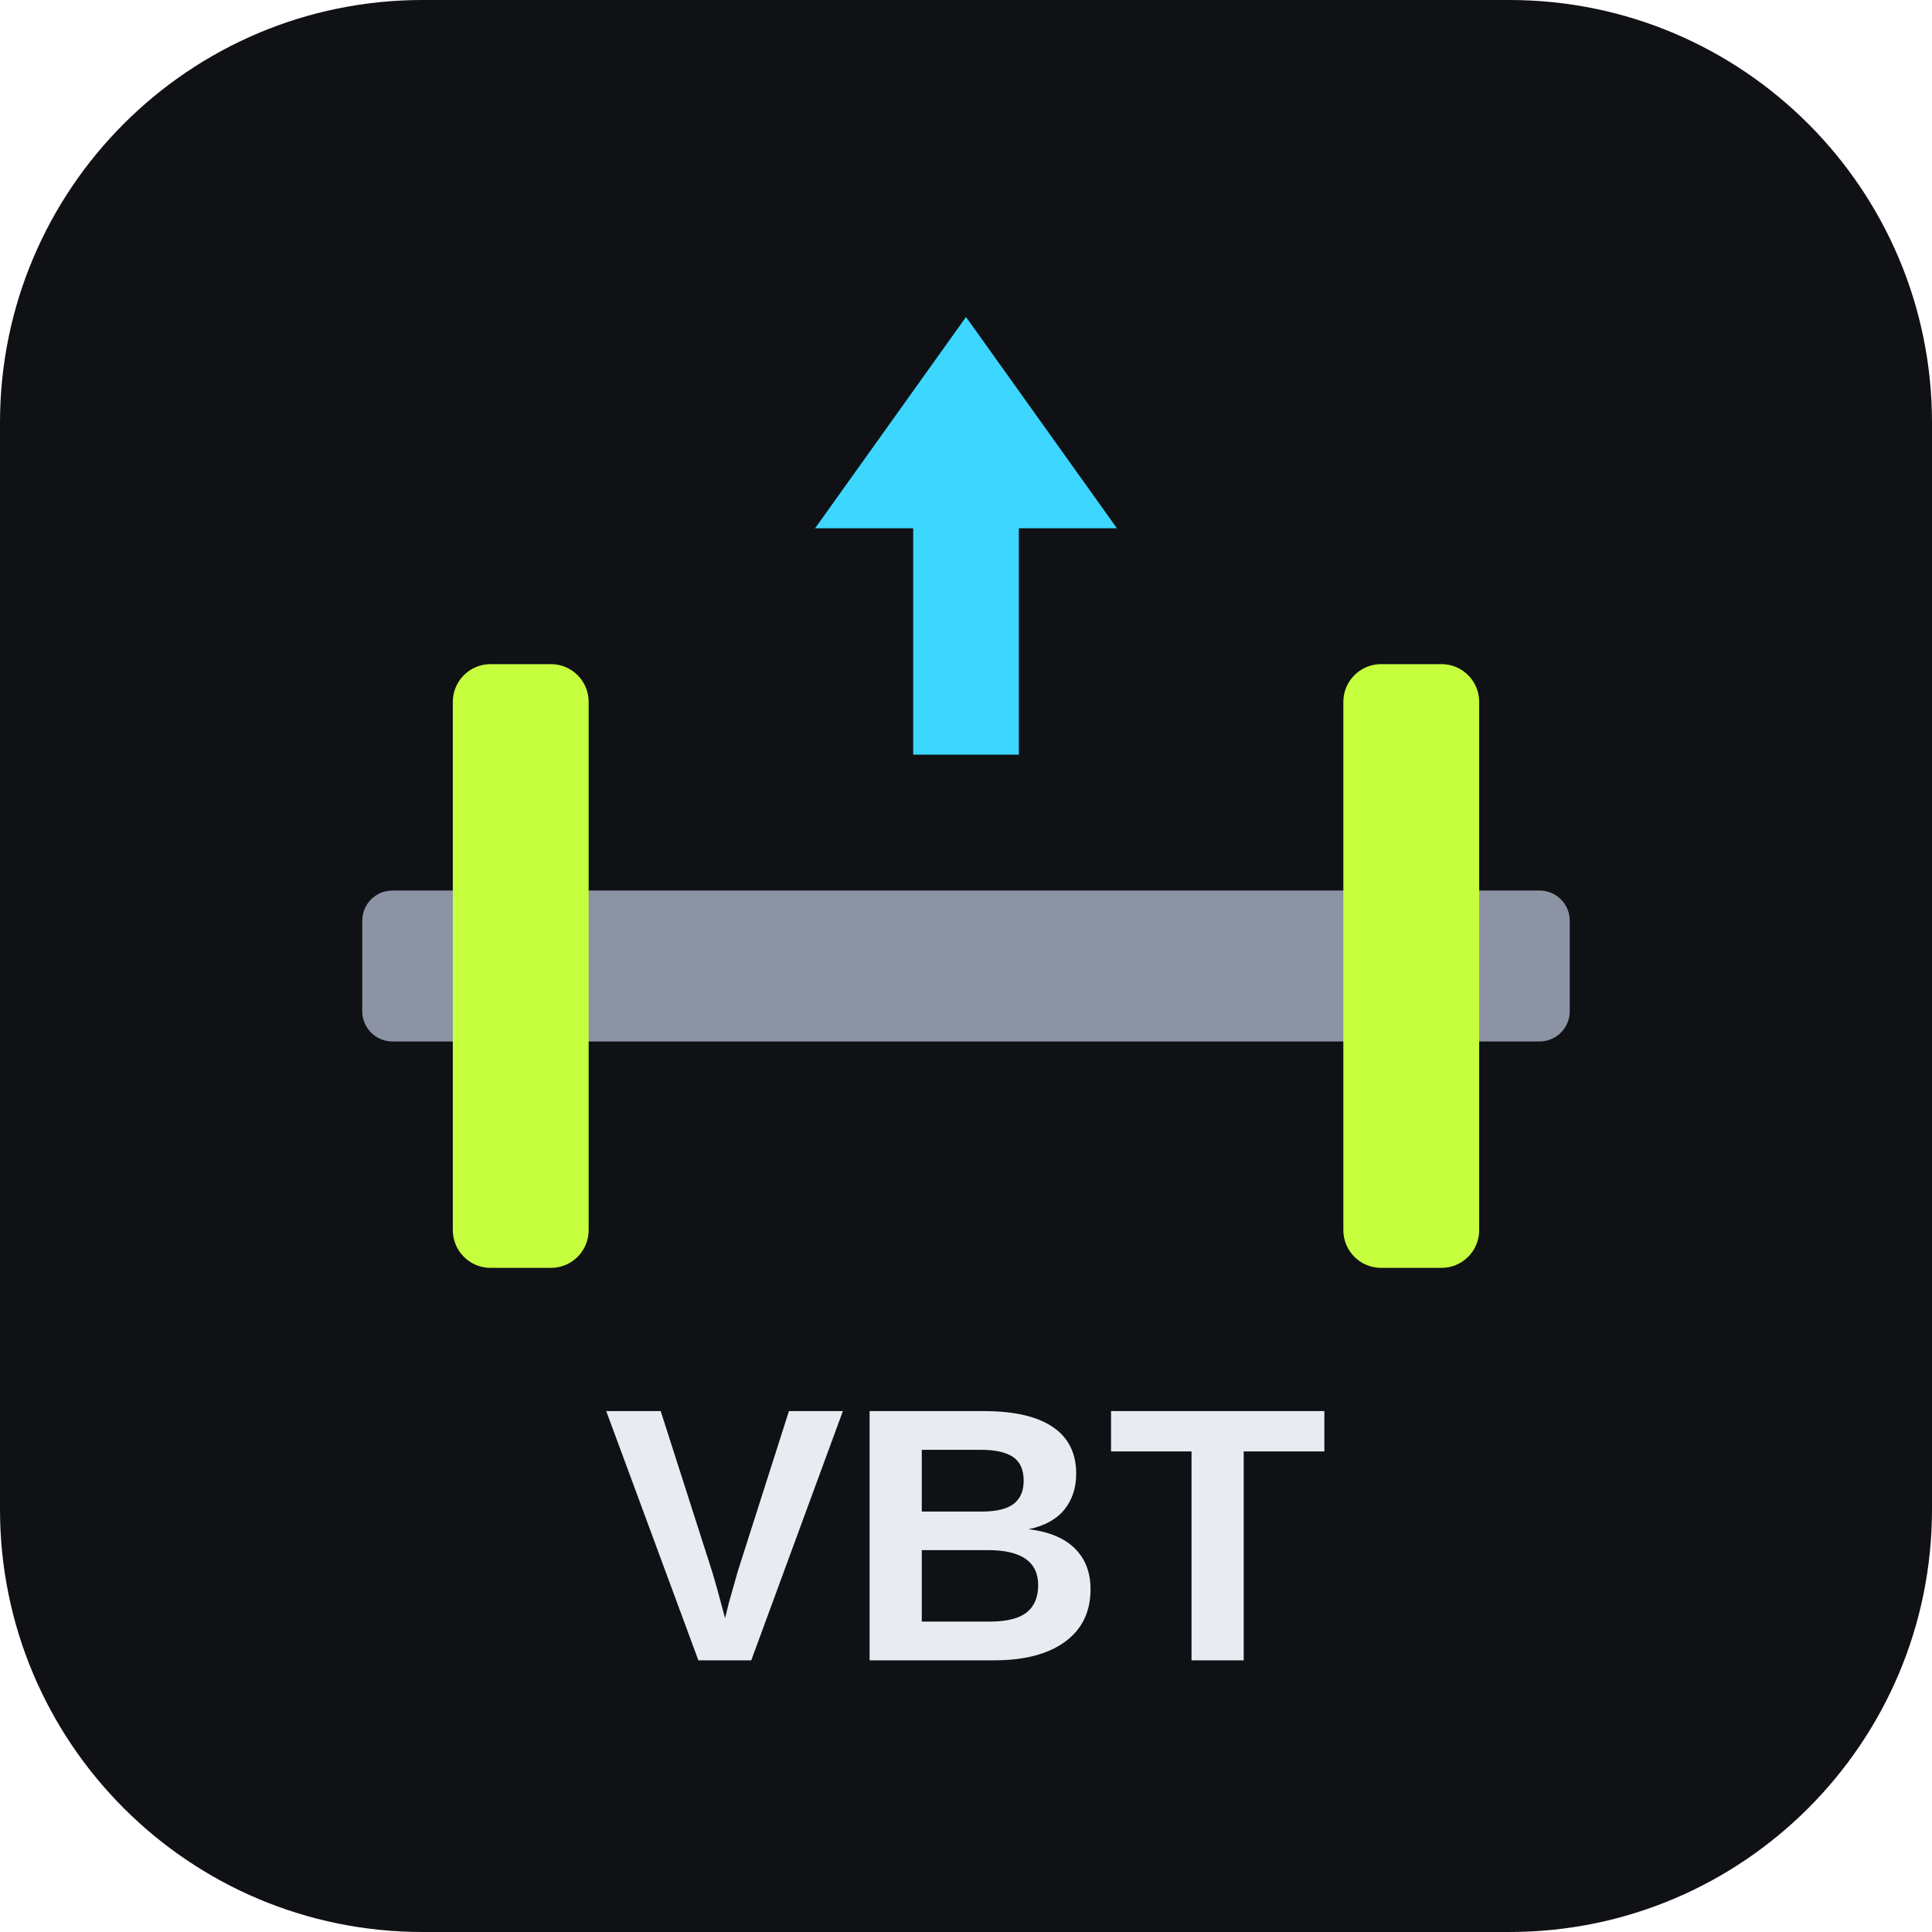
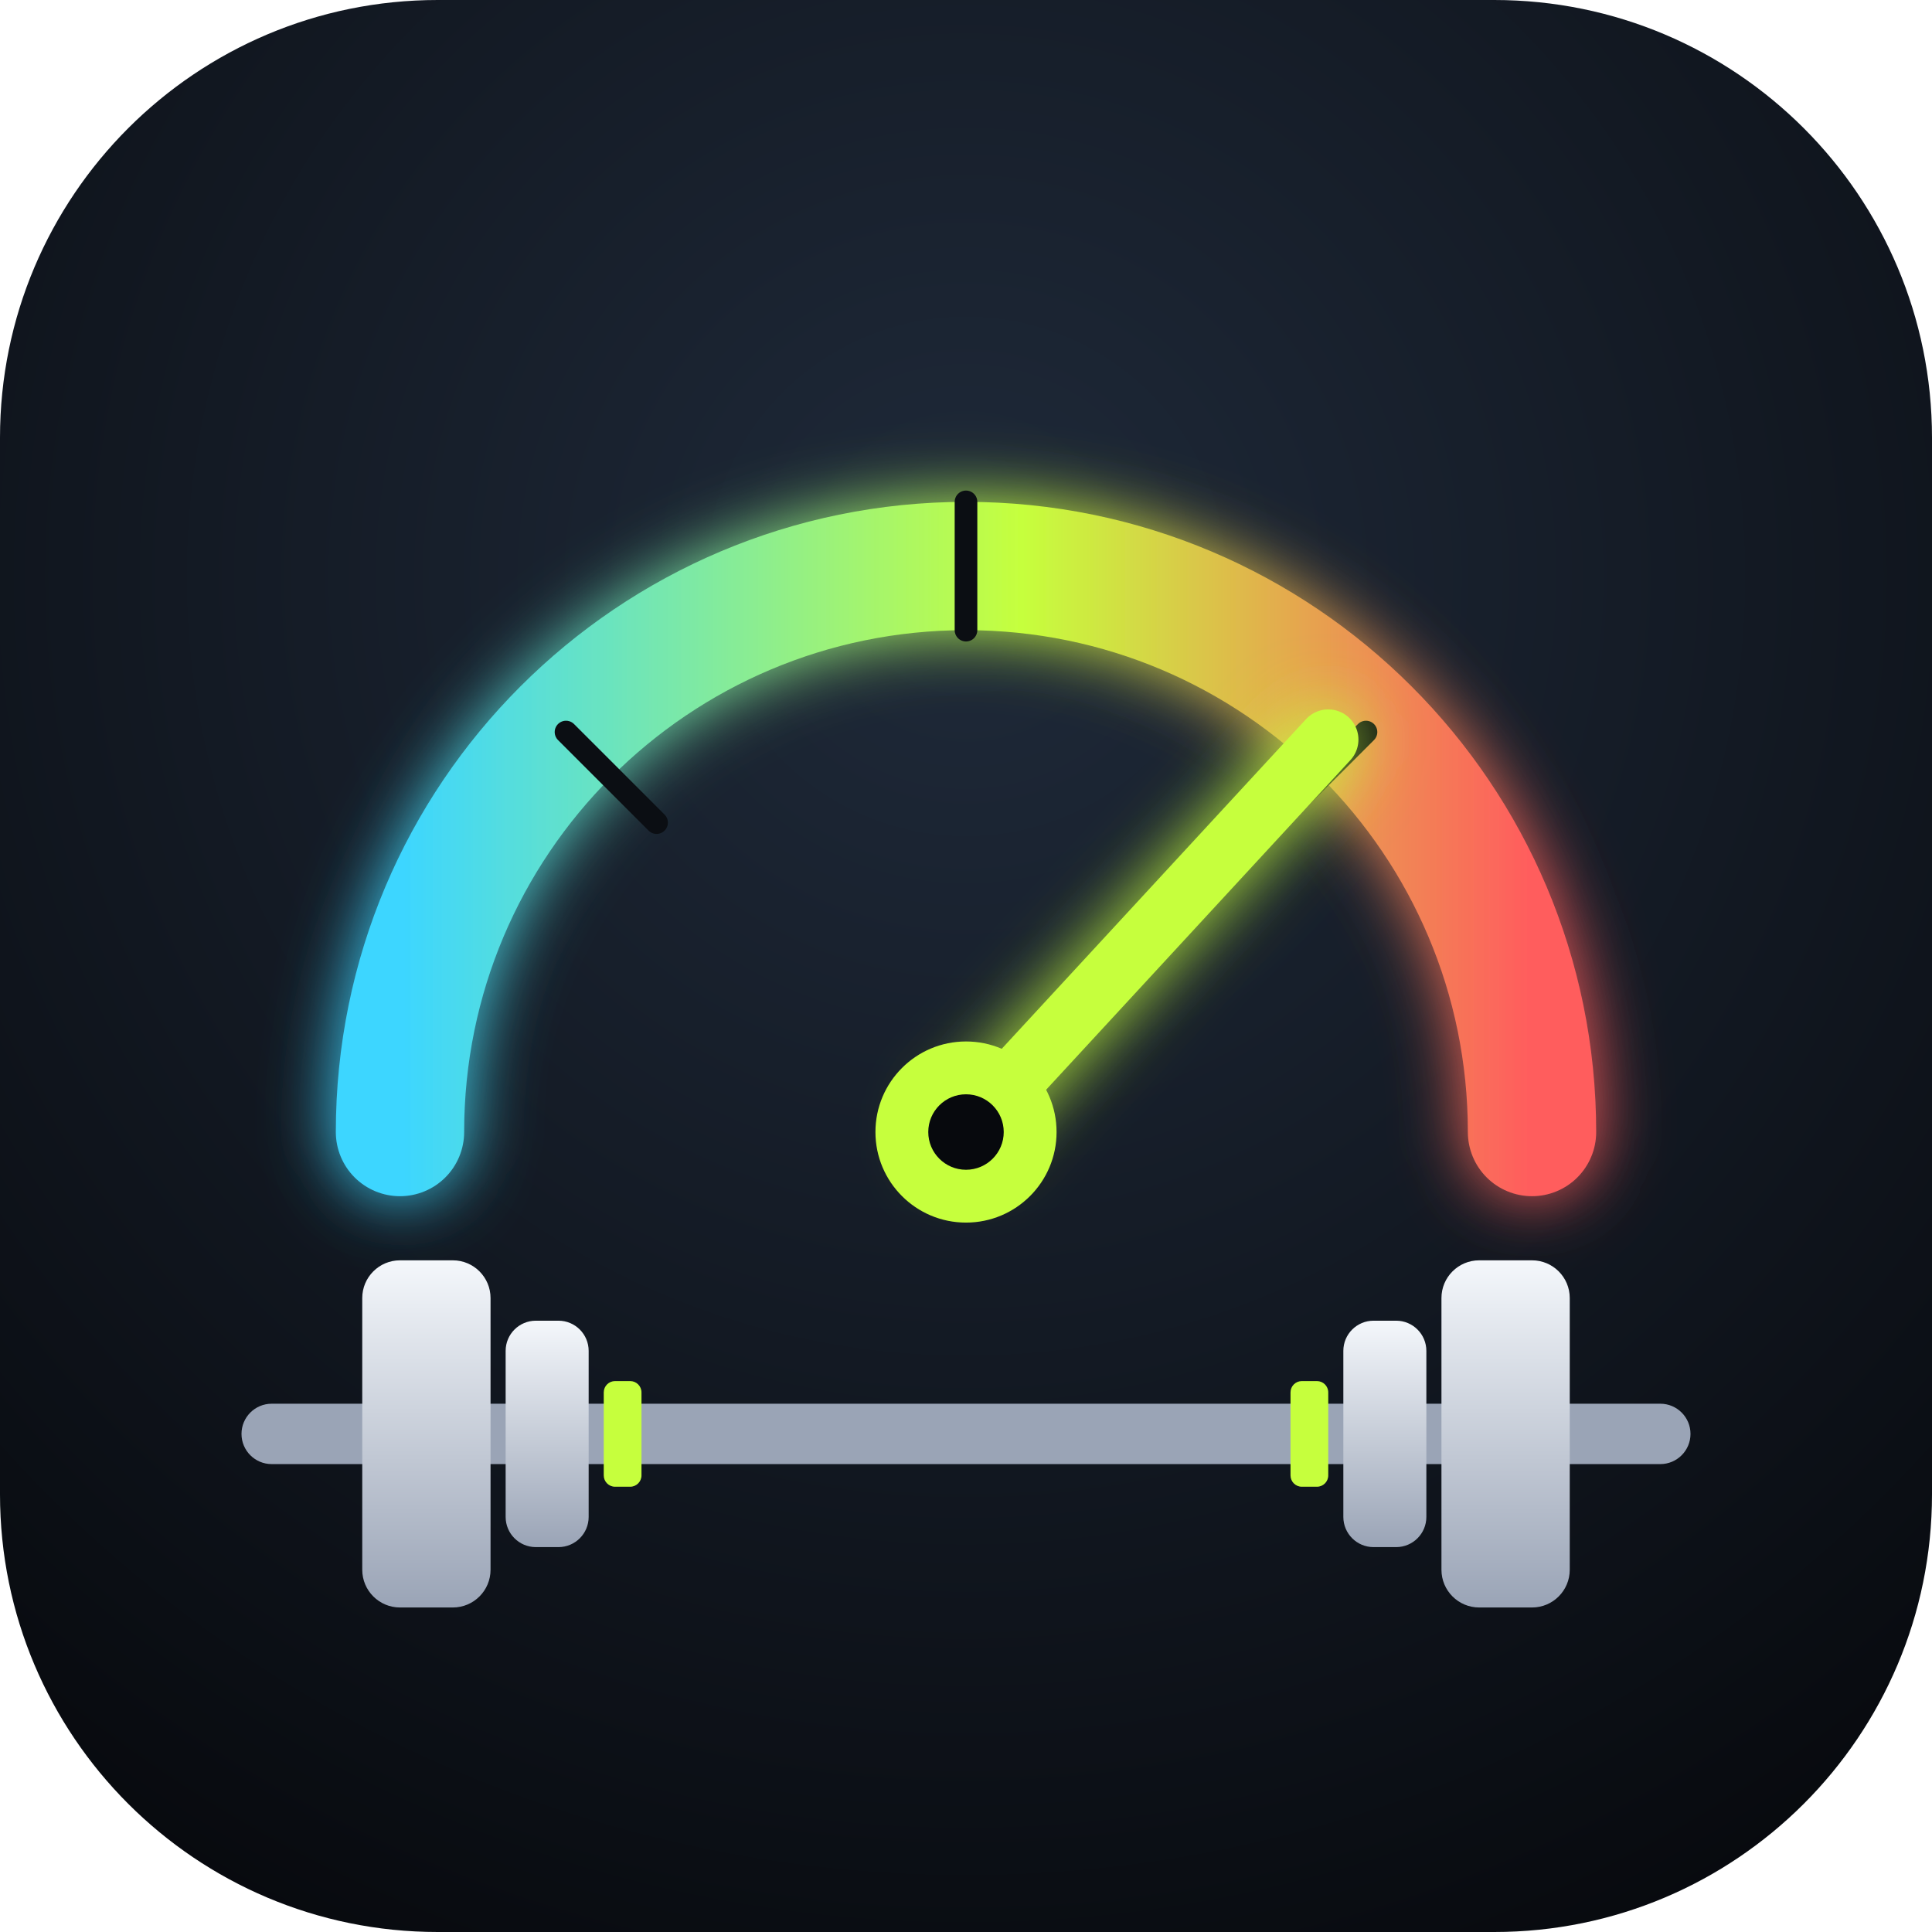
<svg xmlns="http://www.w3.org/2000/svg" viewBox="0 0 512 512">
-   <rect width="512" height="512" rx="112" fill="#0f1115" />
-   <rect x="96" y="236" width="320" height="40" rx="8" fill="#8b93a5" />
-   <rect x="120" y="176" width="36" height="160" rx="10" fill="#c6ff3d" />
-   <rect x="356" y="176" width="36" height="160" rx="10" fill="#c6ff3d" />
-   <path d="M200 380 L256 120 L312 380" fill="none" stroke="#3dd6ff" stroke-width="0" />
-   <text x="256" y="440" font-family="Arial, sans-serif" font-weight="800" font-size="96" text-anchor="middle" fill="#e8ebf1">VBT</text>
-   <path d="M256 84 l40 56 h-26 v60 h-28 v-60 h-26z" fill="#3dd6ff" />
+   <defs>
+     <radialGradient id="bg" cx="50%" cy="30%" r="80%">
+       <stop offset="0" stop-color="#1f2a3a" />
+       <stop offset="1" stop-color="#07090d" />
+     </radialGradient>
+     <linearGradient id="arc" x1="0" y1="0" x2="1" y2="0">
+       <stop offset="0" stop-color="#3dd6ff" />
+       <stop offset=".55" stop-color="#c6ff3d" />
+       <stop offset="1" stop-color="#ff5d5d" />
+     </linearGradient>
+     <linearGradient id="plate" x1="0" y1="0" x2="0" y2="1">
+       <stop offset="0" stop-color="#f4f7fb" />
+       <stop offset="1" stop-color="#9aa4b6" />
+     </linearGradient>
+     <filter id="glow" x="-30%" y="-30%" width="160%" height="160%">
+       <feGaussianBlur stdDeviation="9" result="b" />
+       <feMerge>
+         <feMergeNode in="b" />
+         <feMergeNode in="SourceGraphic" />
+       </feMerge>
+     </filter>
+   </defs>
+   <rect width="512" height="512" rx="116" fill="url(#bg)" />
+   <path d="M106 300 A150 150 0 0 1 406 300" fill="none" stroke="#1b2230" stroke-width="34" stroke-linecap="round" />
+   <path d="M106 300 A150 150 0 0 1 406 300" fill="none" stroke="url(#arc)" stroke-width="34" stroke-linecap="round" filter="url(#glow)" />
+   <g stroke="#0b0e13" stroke-width="6" stroke-linecap="round">
+     <line x1="256" y1="133" x2="256" y2="167" />
+     <line x1="150" y1="194" x2="174" y2="218" />
+     <line x1="362" y1="194" x2="338" y2="218" />
+   </g>
+   <g filter="url(#glow)">
+     <path d="M256 300 L352 196" stroke="#c6ff3d" stroke-width="16" stroke-linecap="round" />
+   </g>
+   <circle cx="256" cy="300" r="24" fill="#c6ff3d" />
+   <circle cx="256" cy="300" r="10" fill="#07090d" />
+   <rect x="64" y="372" width="384" height="16" rx="8" fill="#9aa4b6" />
+   <rect x="96" y="334" width="34" height="92" rx="10" fill="url(#plate)" />
+   <rect x="134" y="350" width="22" height="60" rx="8" fill="url(#plate)" />
+   <rect x="382" y="334" width="34" height="92" rx="10" fill="url(#plate)" />
+   <rect x="356" y="350" width="22" height="60" rx="8" fill="url(#plate)" />
+   <rect x="160" y="366" width="10" height="28" rx="3" fill="#c6ff3d" />
+   <rect x="342" y="366" width="10" height="28" rx="3" fill="#c6ff3d" />
</svg>
